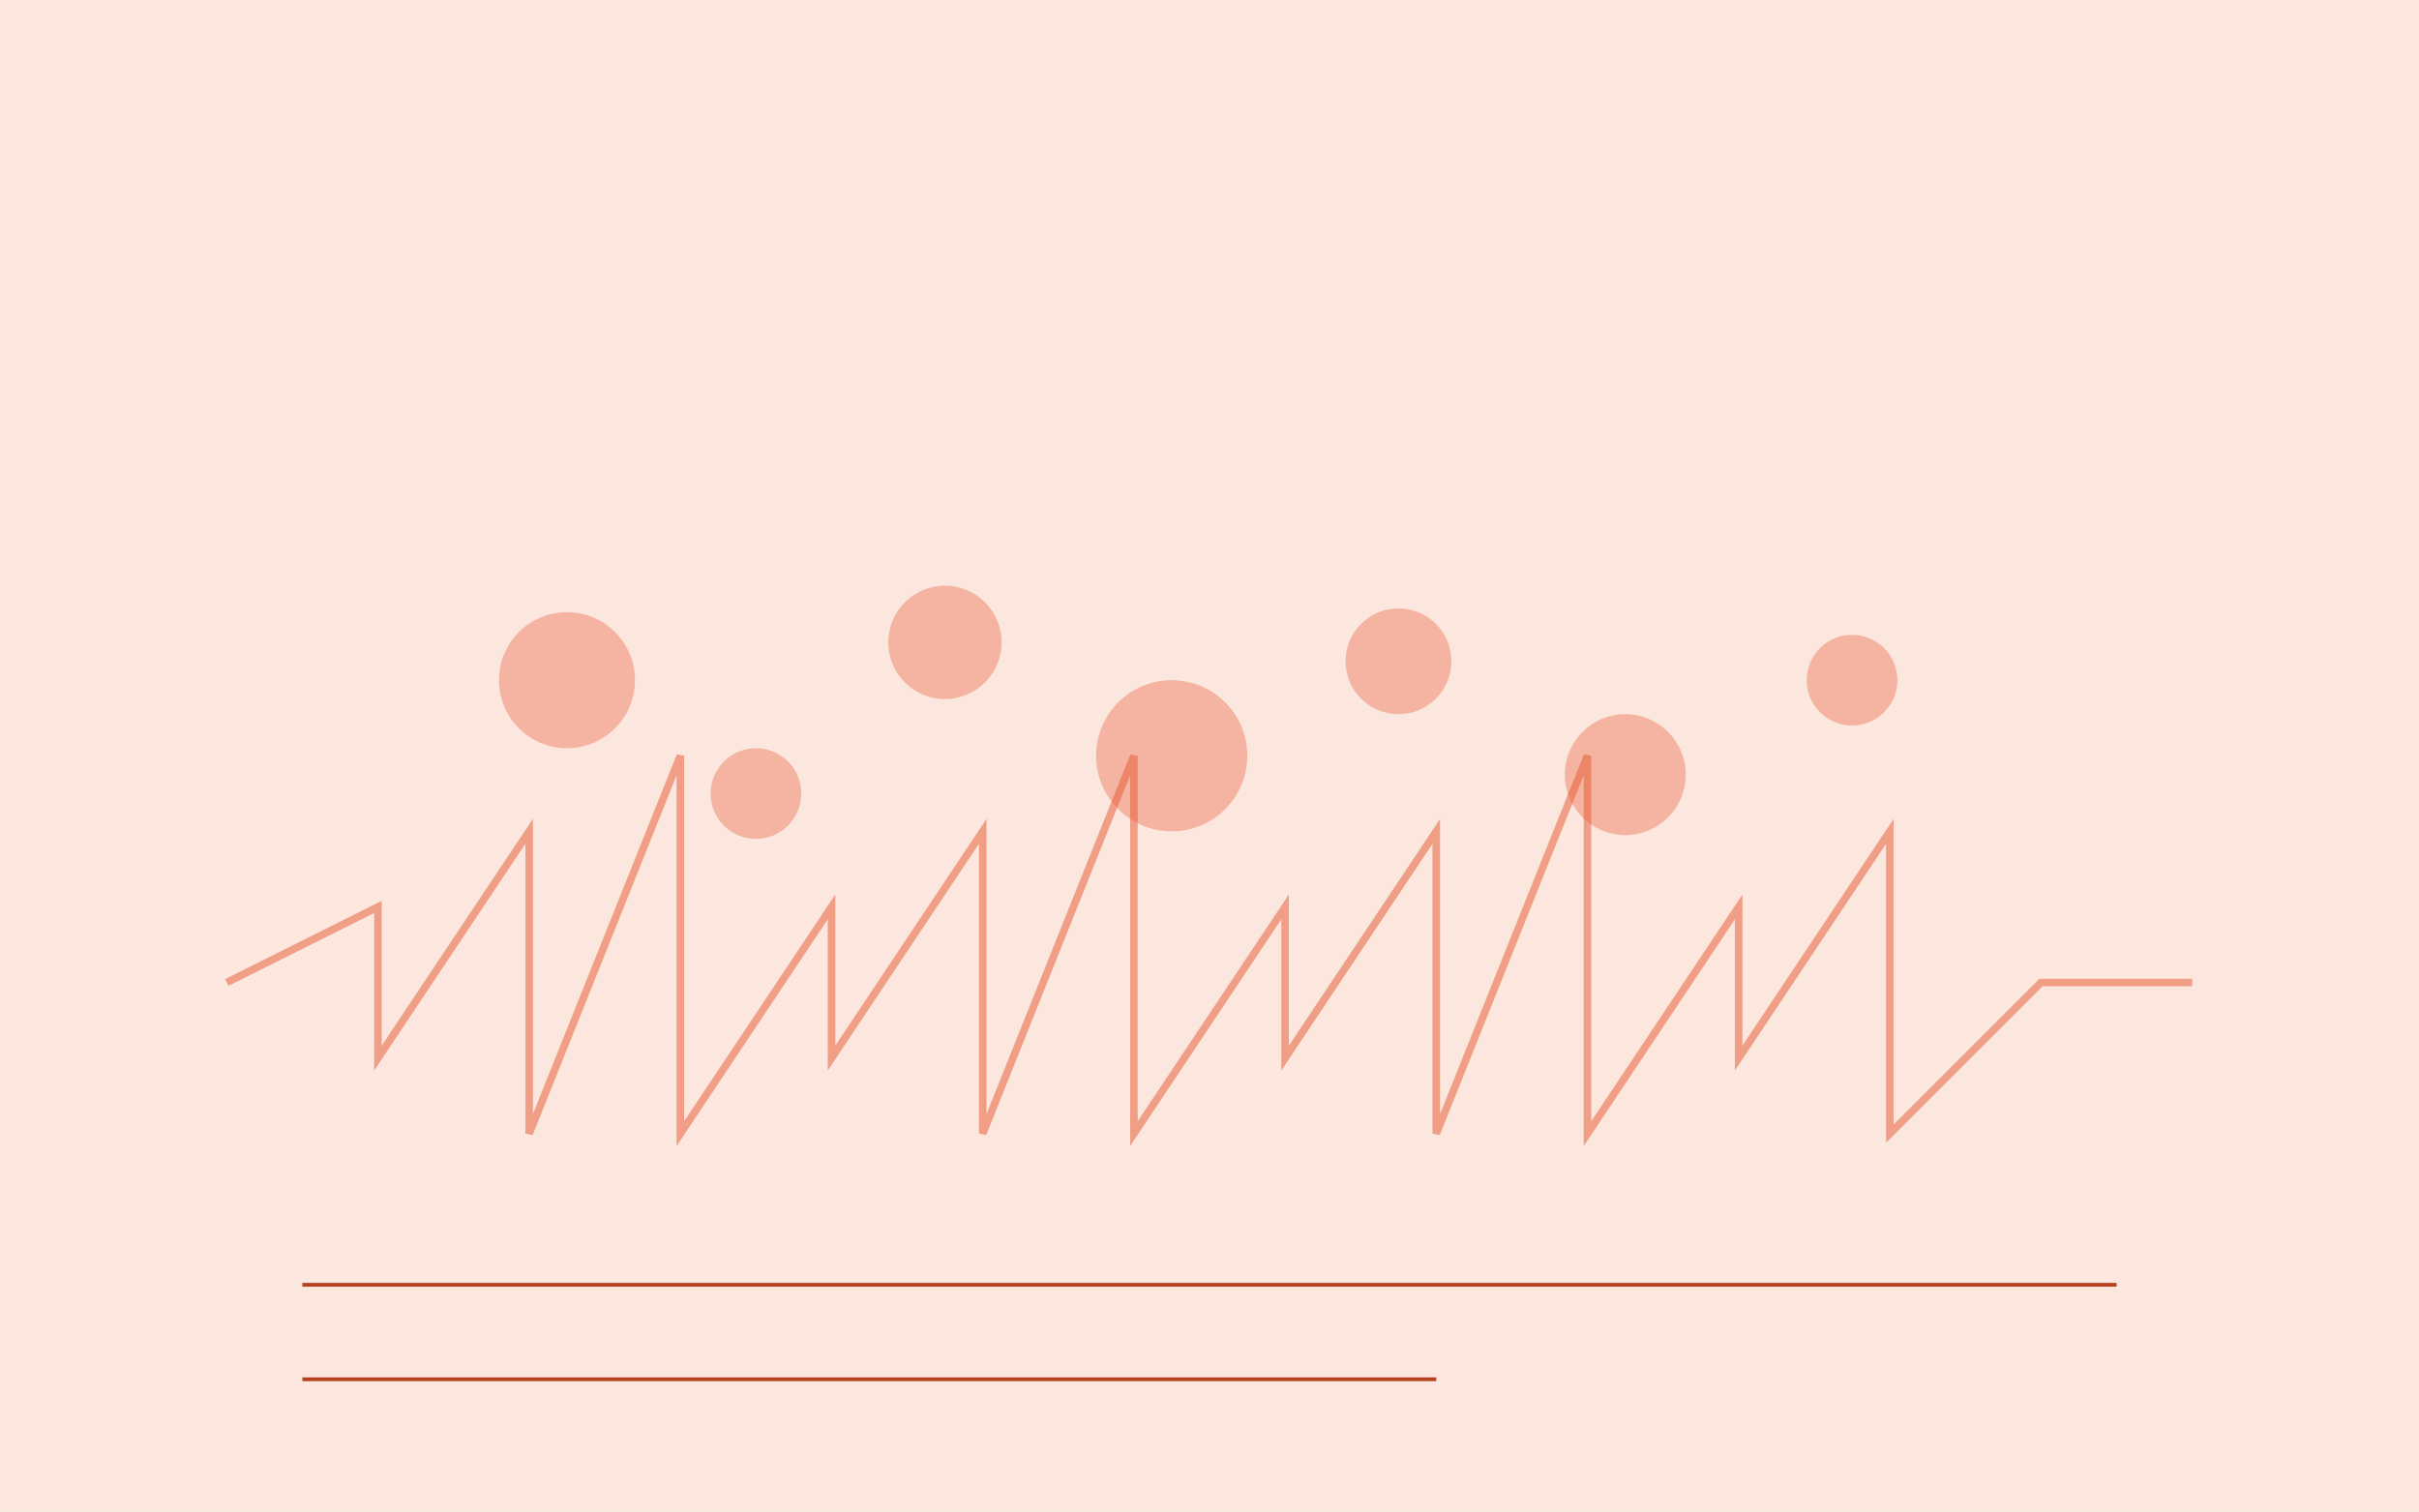
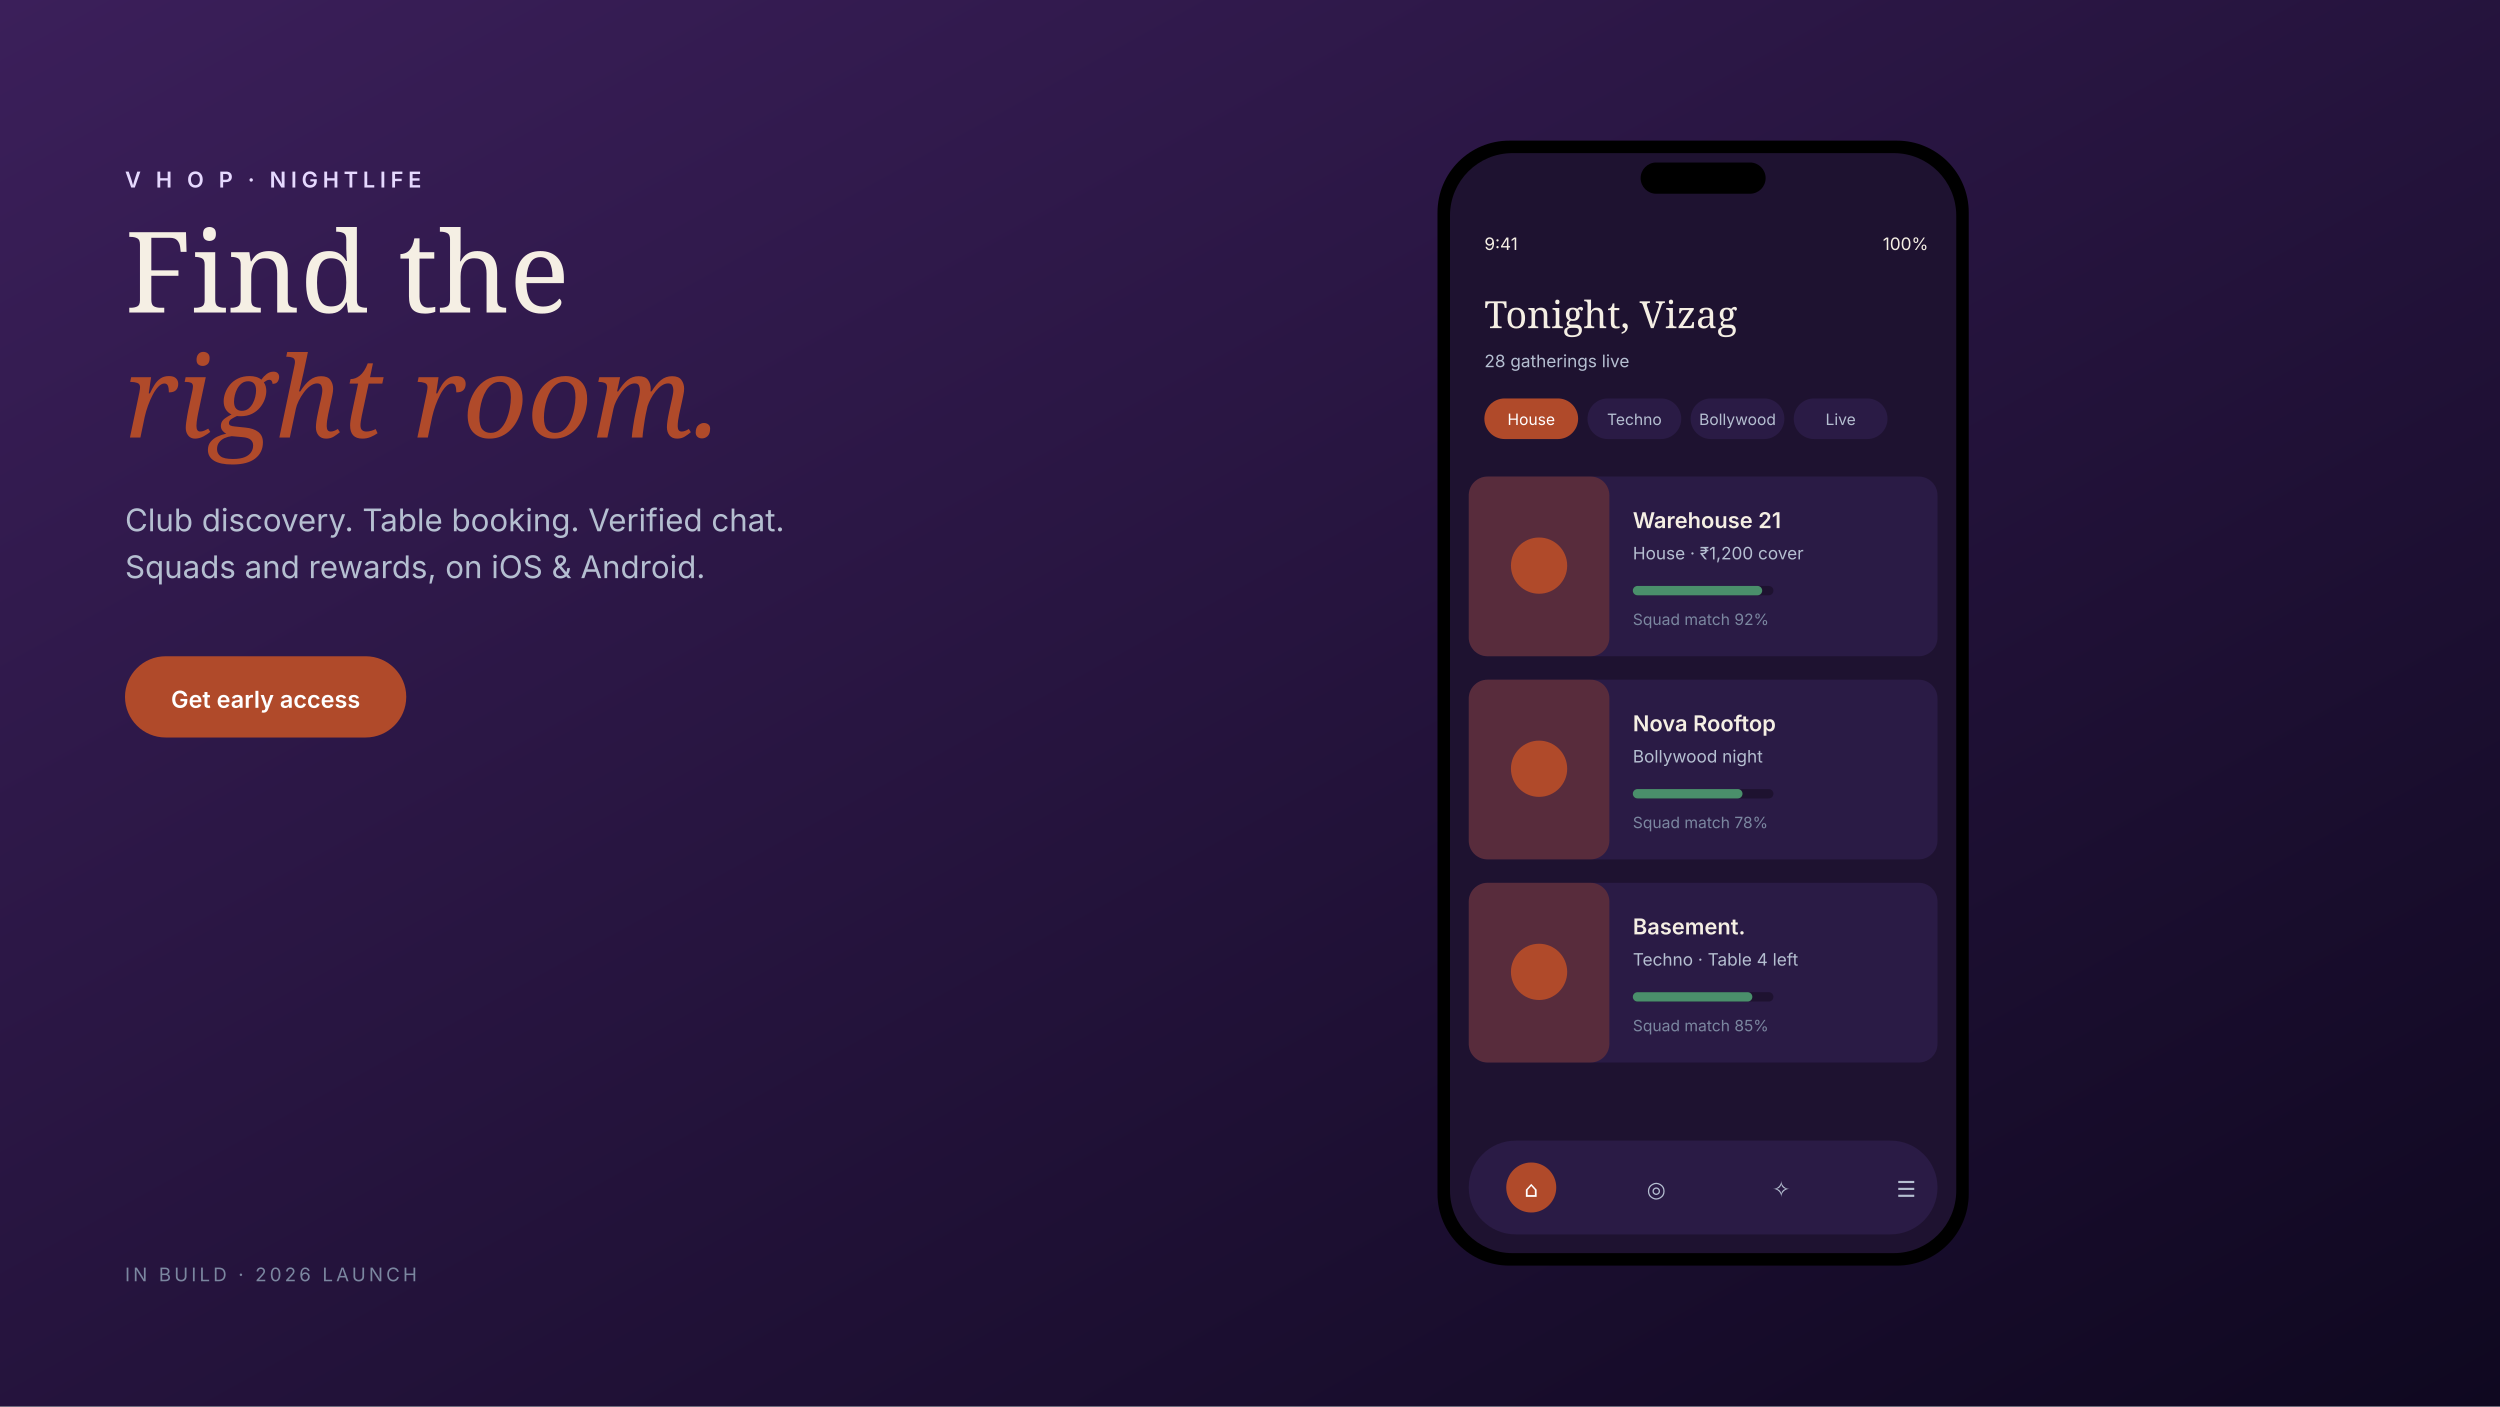
- <svg xmlns="http://www.w3.org/2000/svg" viewBox="0 0 640 400" width="640" height="400">
-   <rect width="640" height="400" fill="#FCE7DF" />
-   <g fill="#E4572E" opacity="0.35">
-     <circle cx="150" cy="180" r="18" />
-     <circle cx="200" cy="210" r="12" />
-     <circle cx="250" cy="170" r="15" />
-     <circle cx="310" cy="200" r="20" />
-     <circle cx="370" cy="175" r="14" />
-     <circle cx="430" cy="205" r="16" />
-     <circle cx="490" cy="180" r="12" />
+ <svg xmlns="http://www.w3.org/2000/svg" viewBox="0 0 1600 900" preserveAspectRatio="xMidYMid slice">
+   <rect width="1600" height="900" fill="#0B1930" />
+   <rect x="0" y="0" width="1600" height="900" fill="#1A1128" />
+   <defs>
+     <linearGradient id="vgrad" x1="0" y1="0" x2="1" y2="1">
+       <stop offset="0" stop-color="#3B1F5A" />
+       <stop offset="1" stop-color="#0F0820" />
+     </linearGradient>
+   </defs>
+   <rect x="0" y="0" width="1600" height="900" fill="url(#vgrad)" />
+   <text x="80" y="120" fill="#E6D9FF" font-family="Inter, sans-serif" font-size="14" letter-spacing="3" font-weight="600">V H O P · NIGHTLIFE</text>
+   <text x="80" y="200" fill="#F5EFE4" font-family="Fraunces, Georgia, serif" font-size="72" font-weight="500">Find the</text>
+   <text x="80" y="280" font-family="Fraunces, Georgia, serif" font-size="72" font-style="italic" fill="#B04A2A">right room.</text>
+   <text x="80" y="340" fill="#B5BFD1" font-family="Inter, sans-serif" font-size="20">Club discovery. Table booking. Verified chat.</text>
+   <text x="80" y="370" fill="#B5BFD1" font-family="Inter, sans-serif" font-size="20">Squads and rewards, on iOS &amp; Android.</text>
+   <rect x="80" y="420" width="180" height="52" rx="26" fill="#B04A2A" />
+   <text x="170" y="453" fill="#FFFFFF" font-family="Inter, sans-serif" font-size="15" font-weight="600" text-anchor="middle">Get early access</text>
+   <text x="80" y="820" fill="#7B87A0" font-family="Inter, sans-serif" font-size="12" letter-spacing="2">IN BUILD · 2026 LAUNCH</text>
+   <g transform="translate(920, 90)">
+     <rect x="0" y="0" width="340" height="720" rx="46" fill="#000000" />
+     <rect x="8" y="8" width="324" height="704" rx="40" fill="#1E1230" />
+     <rect x="130" y="14" width="80" height="20" rx="10" fill="#000000" />
+     <text x="30" y="70" fill="#F5EFE4" font-family="Inter, sans-serif" font-size="11">9:41</text>
+     <text x="285" y="70" fill="#F5EFE4" font-family="Inter, sans-serif" font-size="11">100%</text>
+     <text x="30" y="120" fill="#F5EFE4" font-family="Fraunces, Georgia, serif" font-size="24" font-weight="500">Tonight, Vizag</text>
+     <text x="30" y="145" fill="#B5BFD1" font-family="Inter, sans-serif" font-size="11">28 gatherings live</text>
+     <rect x="30" y="165" width="60" height="26" rx="13" fill="#B04A2A" />
+     <text x="60" y="182" fill="#FFFFFF" font-family="Inter, sans-serif" font-size="10" text-anchor="middle">House</text>
+     <rect x="96" y="165" width="60" height="26" rx="13" fill="#2A1B45" />
+     <text x="126" y="182" fill="#B5BFD1" font-family="Inter, sans-serif" font-size="10" text-anchor="middle">Techno</text>
+     <rect x="162" y="165" width="60" height="26" rx="13" fill="#2A1B45" />
+     <text x="192" y="182" fill="#B5BFD1" font-family="Inter, sans-serif" font-size="10" text-anchor="middle">Bollywood</text>
+     <rect x="228" y="165" width="60" height="26" rx="13" fill="#2A1B45" />
+     <text x="258" y="182" fill="#B5BFD1" font-family="Inter, sans-serif" font-size="10" text-anchor="middle">Live</text>
+     <rect x="20" y="215" width="300" height="115" rx="12" fill="#2A1B45" />
+     <rect x="20" y="215" width="90" height="115" rx="12" fill="#B04A2A" opacity="0.35" />
+     <circle cx="65" cy="272" r="18" fill="#B04A2A" />
+     <text x="125" y="248" fill="#F5EFE4" font-family="Inter, sans-serif" font-size="14" font-weight="600">Warehouse 21</text>
+     <text x="125" y="268" fill="#B5BFD1" font-family="Inter, sans-serif" font-size="11">House · ₹1,200 cover</text>
+     <rect x="125" y="285" width="90" height="6" rx="3" fill="#1E1230" />
+     <rect x="125" y="285" width="82.8" height="6" rx="3" fill="#4A8F6B" />
+     <text x="125" y="310" fill="#7B87A0" font-family="Inter, sans-serif" font-size="10">Squad match 92%</text>
+     <rect x="20" y="345" width="300" height="115" rx="12" fill="#2A1B45" />
+     <rect x="20" y="345" width="90" height="115" rx="12" fill="#B04A2A" opacity="0.35" />
+     <circle cx="65" cy="402" r="18" fill="#B04A2A" />
+     <text x="125" y="378" fill="#F5EFE4" font-family="Inter, sans-serif" font-size="14" font-weight="600">Nova Rooftop</text>
+     <text x="125" y="398" fill="#B5BFD1" font-family="Inter, sans-serif" font-size="11">Bollywood night</text>
+     <rect x="125" y="415" width="90" height="6" rx="3" fill="#1E1230" />
+     <rect x="125" y="415" width="70.2" height="6" rx="3" fill="#4A8F6B" />
+     <text x="125" y="440" fill="#7B87A0" font-family="Inter, sans-serif" font-size="10">Squad match 78%</text>
+     <rect x="20" y="475" width="300" height="115" rx="12" fill="#2A1B45" />
+     <rect x="20" y="475" width="90" height="115" rx="12" fill="#B04A2A" opacity="0.35" />
+     <circle cx="65" cy="532" r="18" fill="#B04A2A" />
+     <text x="125" y="508" fill="#F5EFE4" font-family="Inter, sans-serif" font-size="14" font-weight="600">Basement.</text>
+     <text x="125" y="528" fill="#B5BFD1" font-family="Inter, sans-serif" font-size="11">Techno · Table 4 left</text>
+     <rect x="125" y="545" width="90" height="6" rx="3" fill="#1E1230" />
+     <rect x="125" y="545" width="76.5" height="6" rx="3" fill="#4A8F6B" />
+     <text x="125" y="570" fill="#7B87A0" font-family="Inter, sans-serif" font-size="10">Squad match 85%</text>
+     <rect x="20" y="640" width="300" height="60" rx="30" fill="#2A1B45" />
+     <circle cx="60" cy="670" r="16" fill="#B04A2A" />
+     <text x="60" y="676" fill="#FFFFFF" font-family="Inter, sans-serif" font-size="14" text-anchor="middle">⌂</text>
+     <circle cx="140" cy="670" r="16" fill="transparent" />
+     <text x="140" y="676" fill="#B5BFD1" font-family="Inter, sans-serif" font-size="14" text-anchor="middle">◎</text>
+     <circle cx="220" cy="670" r="16" fill="transparent" />
+     <text x="220" y="676" fill="#B5BFD1" font-family="Inter, sans-serif" font-size="14" text-anchor="middle">✧</text>
+     <circle cx="300" cy="670" r="16" fill="transparent" />
+     <text x="300" y="676" fill="#B5BFD1" font-family="Inter, sans-serif" font-size="14" text-anchor="middle">☰</text>
  </g>
-   <g stroke="#E4572E" stroke-width="2" fill="none" opacity="0.5">
-     <path d="M60 260 L100 240 L100 280 L140 220 L140 300 L180 200 L180 300 L220 240 L220 280 L260 220 L260 300 L300 200 L300 300 L340 240 L340 280 L380 220 L380 300 L420 200 L420 300 L460 240 L460 280 L500 220 L500 300 L540 260 L580 260" />
-   </g>
-   <line x1="80" y1="340" x2="560" y2="340" stroke="#B4421F" stroke-width="1" />
-   <line x1="80" y1="365" x2="380" y2="365" stroke="#B4421F" stroke-width="1" />
</svg>
